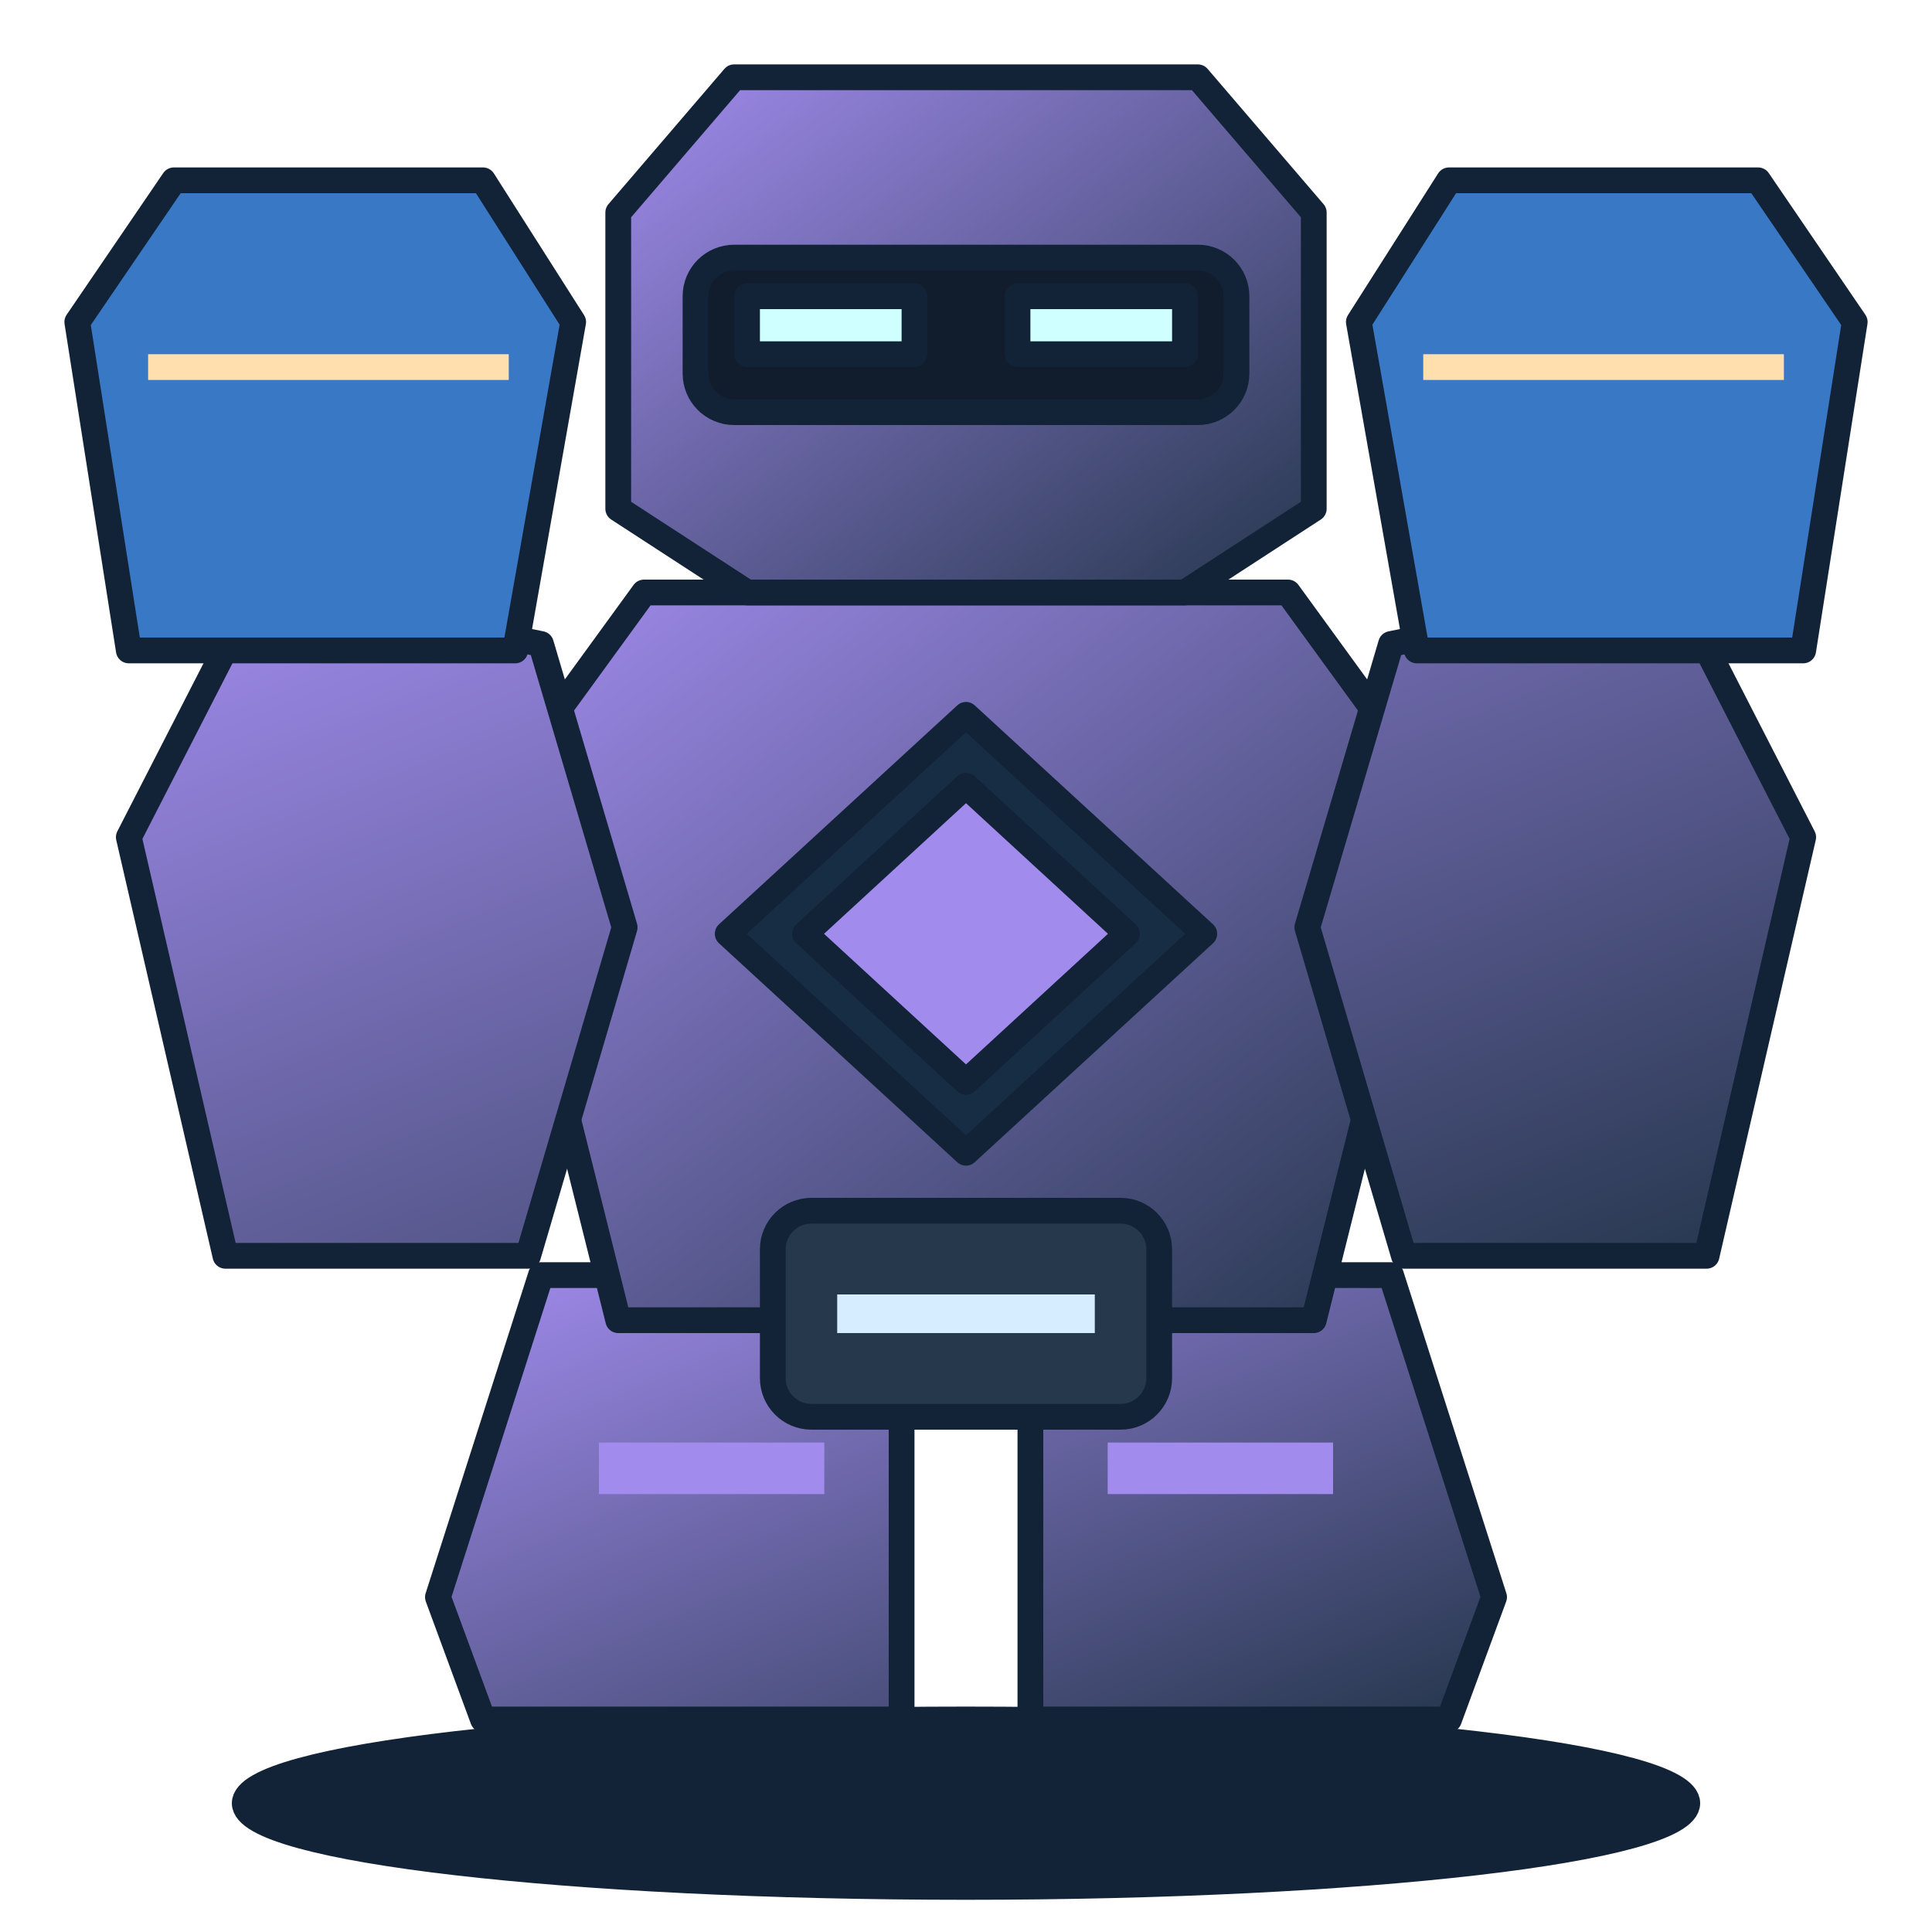
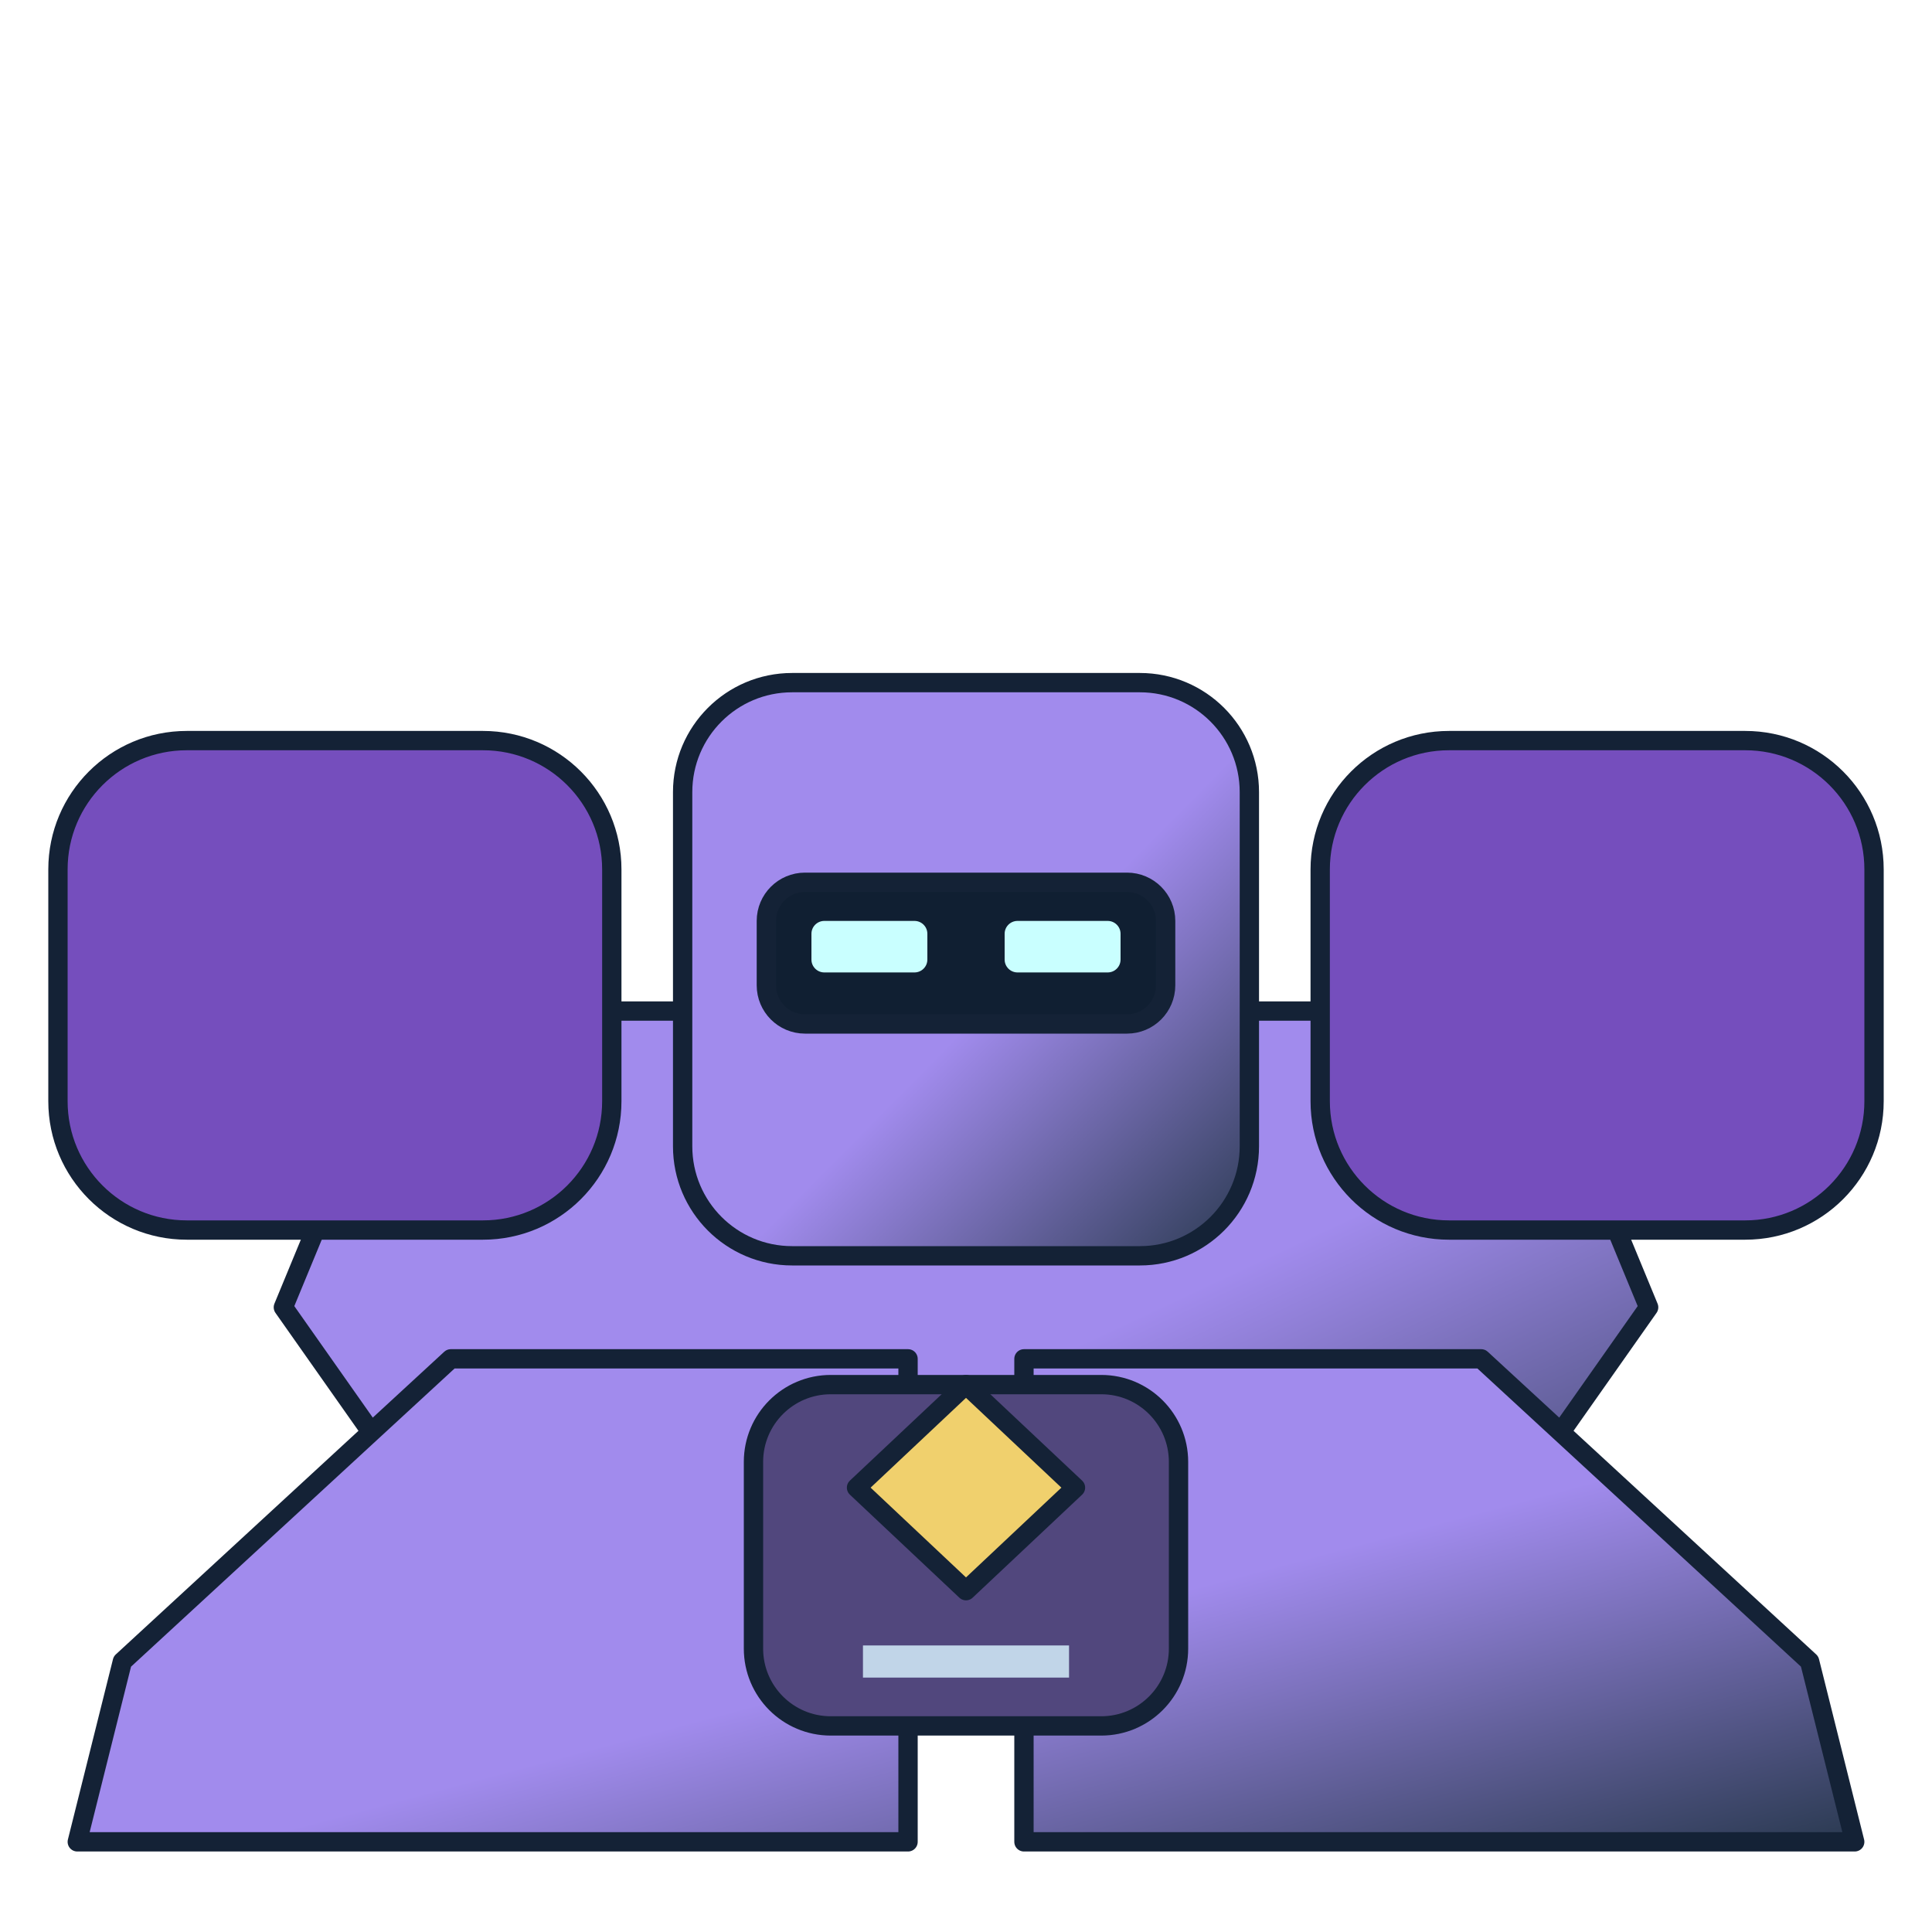
<svg xmlns="http://www.w3.org/2000/svg" viewBox="0 0 300 300">
  <defs>
-     <linearGradient id="m" x2="1" y2="1">
+     <linearGradient id="metal" x1="0" y1="0" x2="1" y2="1">
      <stop stop-color="#a18bed" />
-       <stop offset="1" stop-color="#25364c" />
+       <stop offset=".55" stop-color="#a18bed" />
+       <stop offset="1" stop-color="#29394f" />
    </linearGradient>
  </defs>
-   <g stroke="#122337" stroke-width="4" stroke-linejoin="round">
-     <ellipse cx="150" cy="280" rx="112" ry="13" fill="#122337" />
-     <path d="M84 198H140V267H75L68 248Z M160 198H216L232 248 225 267H160Z" fill="url(#m)" />
-     <path d="M100 92H200L224 125 204 205H96L76 125Z" fill="url(#m)" />
-     <path d="M114 12H186L204 33V79L184 92H116L96 79V33Z" fill="url(#m)" />
-     <rect x="108" y="40" width="84" height="24" rx="6" fill="#111c2d" />
-     <rect x="116" y="46" width="26" height="9" fill="#d0ffff" />
-     <rect x="158" y="46" width="26" height="9" fill="#d0ffff" />
-     <path d="M84 100L40 91 20 130 35 195H82L97 144Z M216 100L260 91 280 130 265 195H218L203 144Z" fill="url(#m)" />
-     <path d="M27 28H75L89 50 80 101H20L12 50Z M225 28H273L288 50 280 101H220L211 50Z" fill="#3978c5" />
-     <path d="M23 57H79M221 57H277" stroke="#ffdfad" />
-     <path d="M150 111L187 145 150 179 113 145Z" fill="#172d43" />
-     <path d="M150 122L175 145 150 168 125 145Z" fill="#a18bed" />
-     <rect x="120" y="188" width="60" height="32" rx="6" fill="#26384b" />
-     <path d="M130 204H170" stroke="#d6edff" stroke-width="6" />
-     <path d="M93 228H128M172 228H207" stroke="#a18bed" stroke-width="8" />
+   <g stroke="#142236" stroke-width="3" stroke-linejoin="round">
+     <path d="M63 157H237L256 203 218 257H82L44 203Z" fill="url(#metal)" />
+     <rect x="106" y="106" width="88" height="89" rx="17" fill="url(#metal)" />
+     <rect x="9" y="115" width="86" height="76" rx="20" fill="#754ebd" />
+     <rect x="205" y="115" width="86" height="76" rx="20" fill="#754ebd" />
+     <path d="M70 211H141V286H12L19 258Z M159 211H230L281 258 288 286H159Z" fill="url(#metal)" />
+     <rect x="117" y="215" width="66" height="53" rx="12" fill="#51477d" />
+     <rect x="119" y="137" width="62" height="22" rx="6" fill="#101f32" />
+     <rect x="126" y="143" width="18" height="8" rx="2" fill="#c9ffff" stroke="none" />
+     <rect x="156" y="143" width="18" height="8" rx="2" fill="#c9ffff" stroke="none" />
+     <path d="M150 215L167 231 150 247 133 231Z" fill="#f0d06d" />
+     <path d="M134 258H166" stroke="#c1d5e8" stroke-width="5" />
  </g>
</svg>
